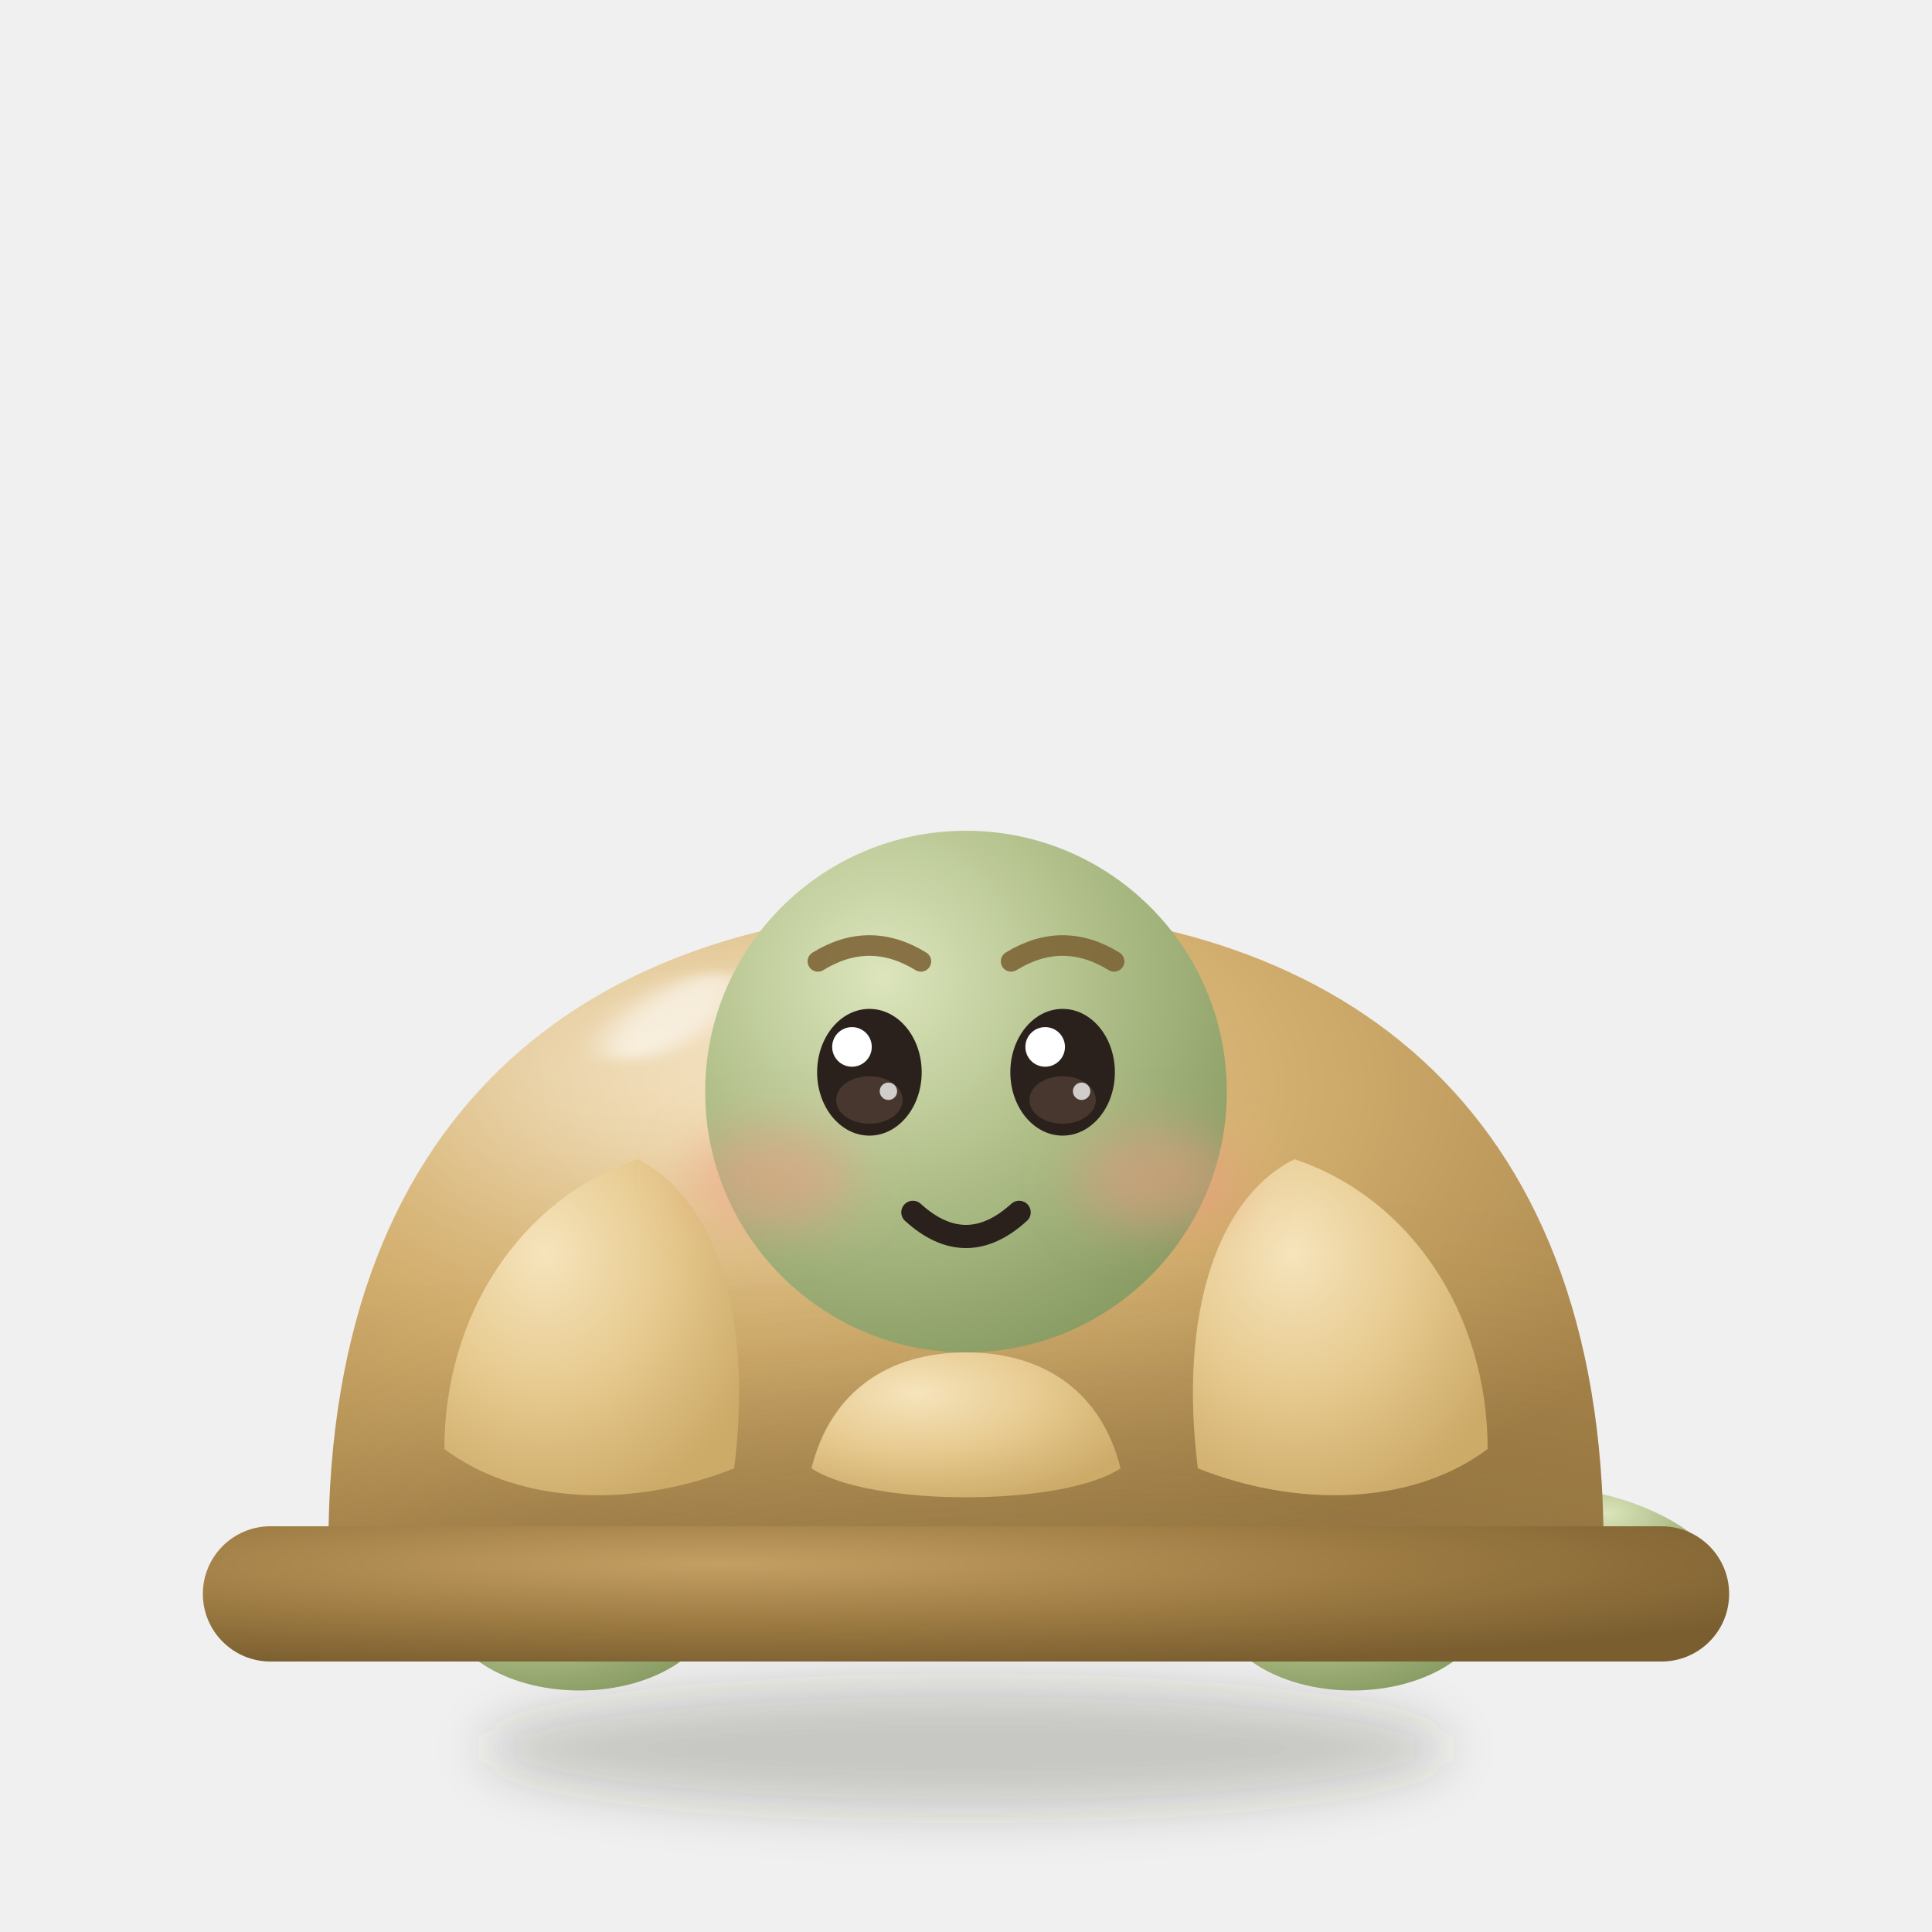
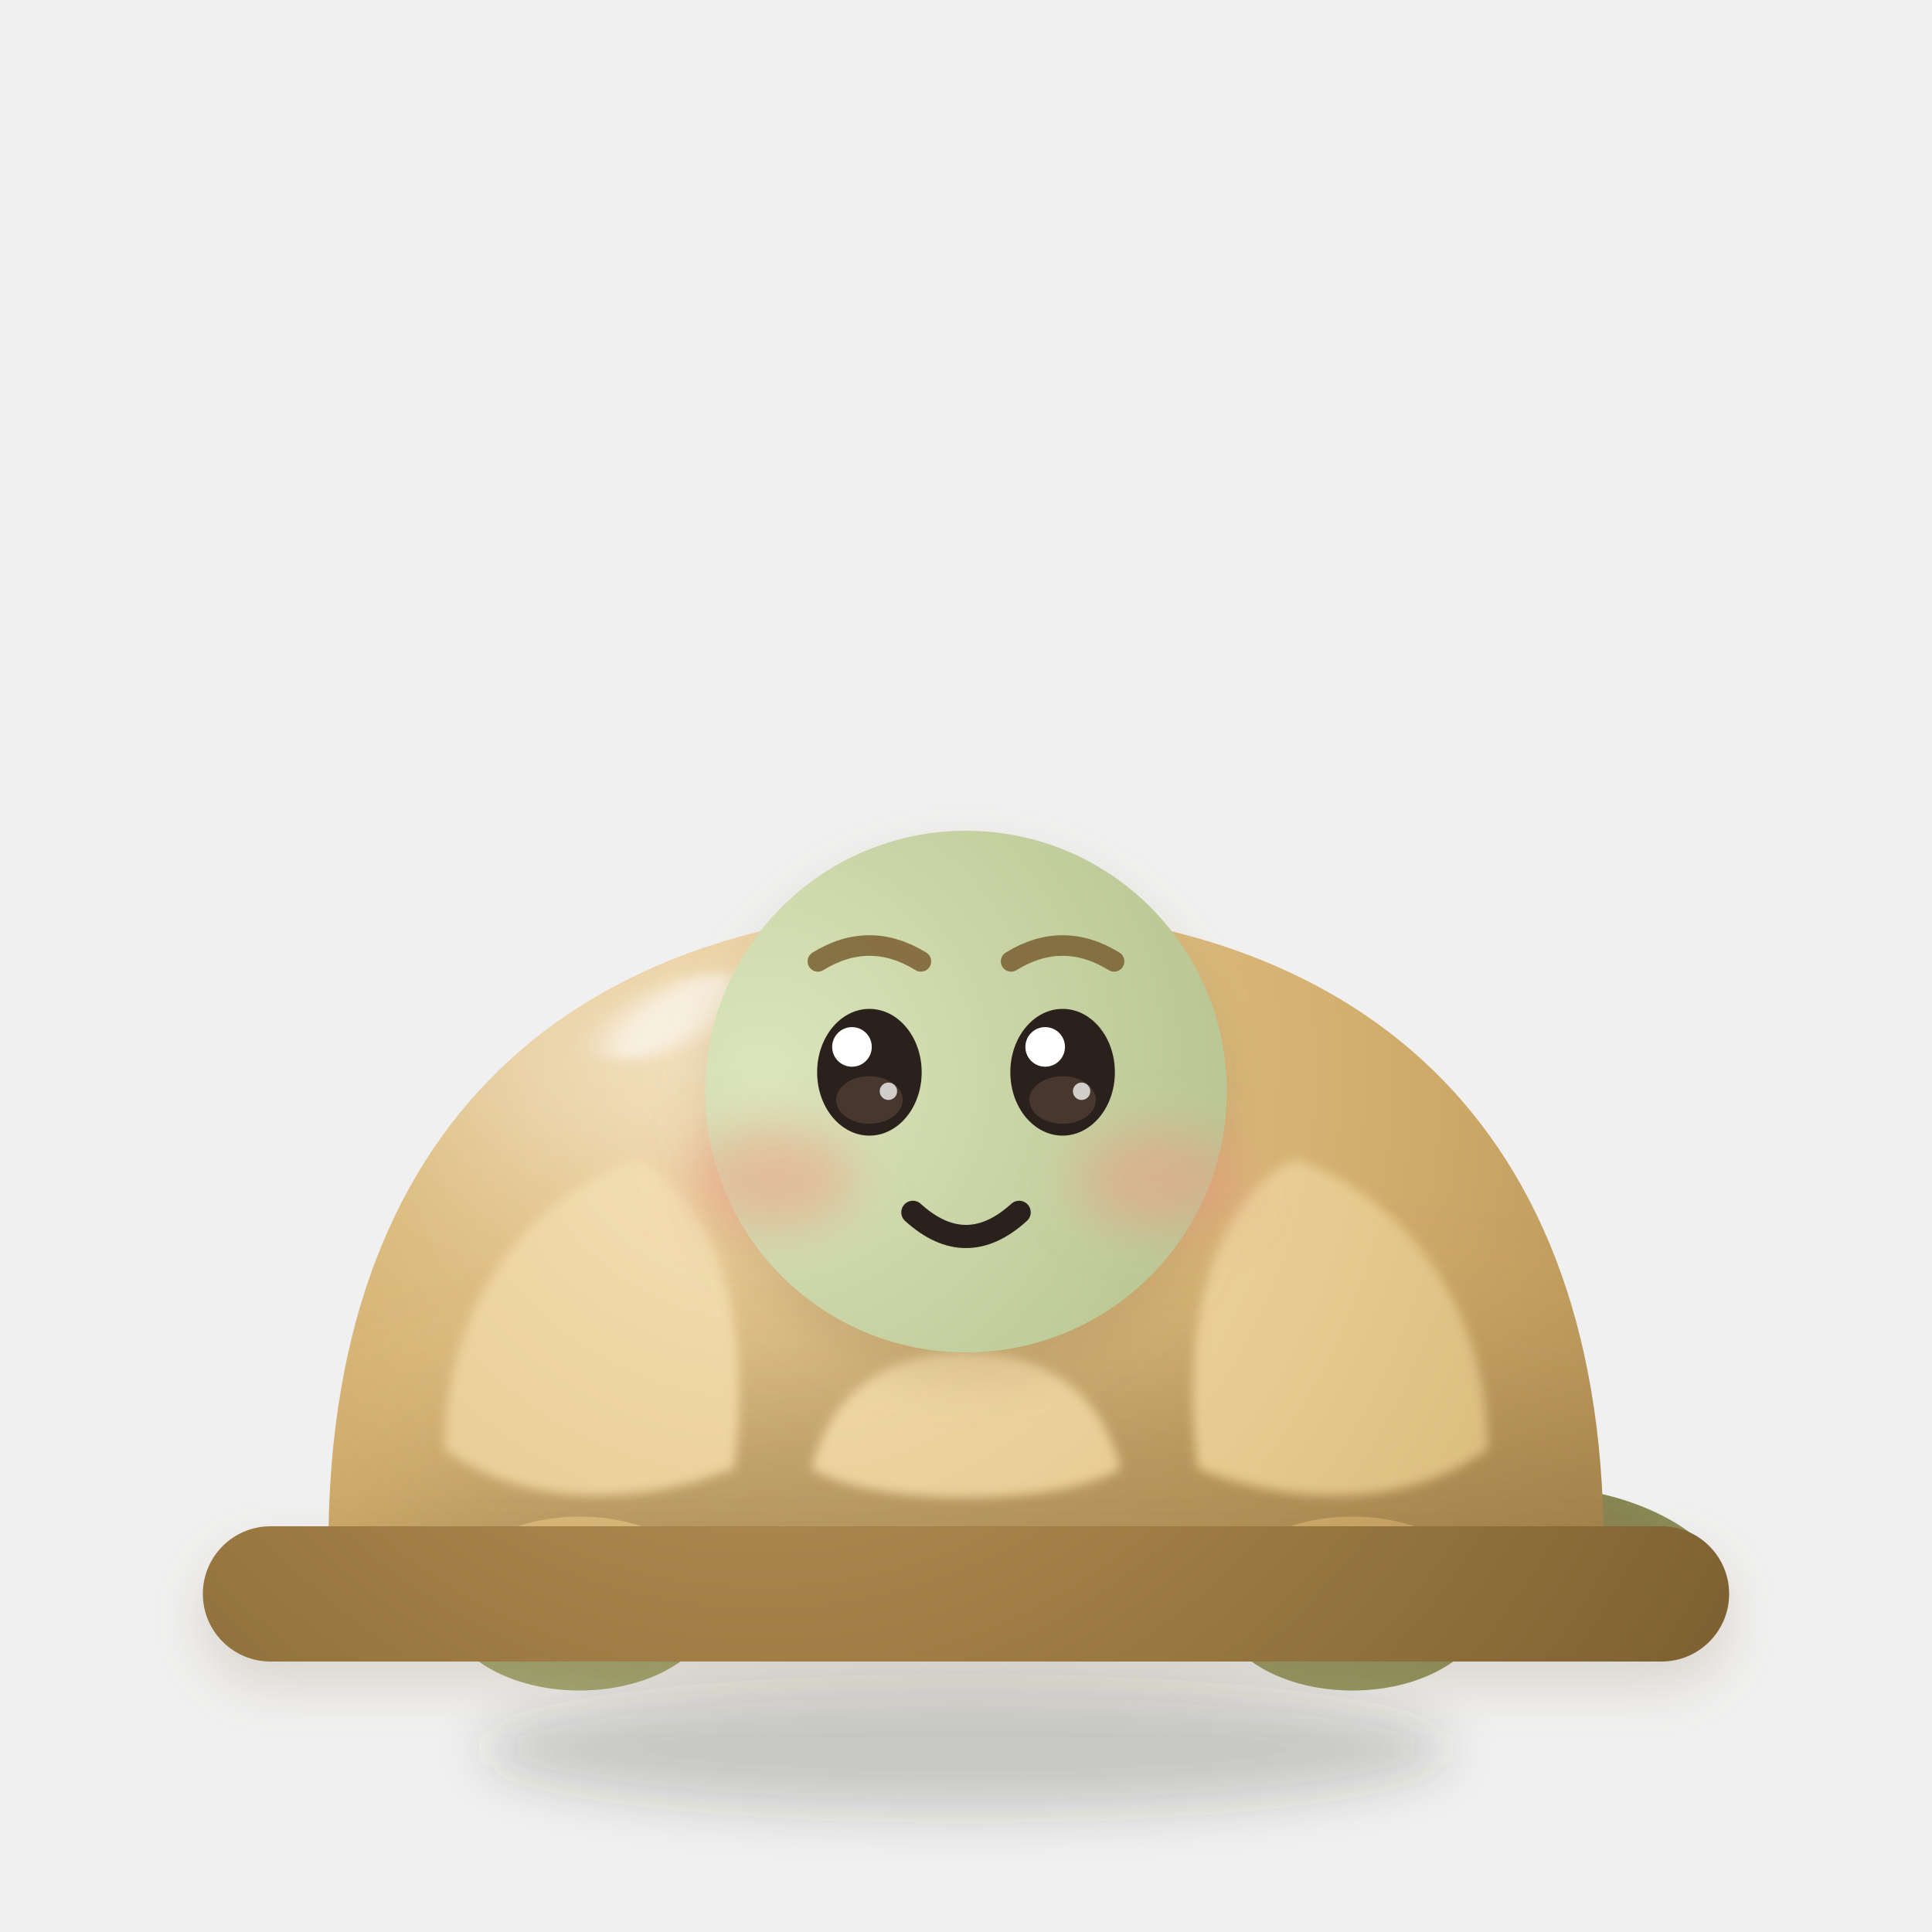
<svg xmlns="http://www.w3.org/2000/svg" width="1024" height="1024" viewBox="0 0 200 200" role="img" aria-label="Tilly">
  <defs>
-     <radialGradient id="k7b" cx="34%" cy="28%" r="80%">
+     <radialGradient id="k7b" gradientUnits="userSpaceOnUse" cx="78.88" cy="111.16" r="121.44">
      <stop offset="0" stop-color="#EED3A0" />
      <stop offset=".52" stop-color="#D2AE6E" />
      <stop offset="1" stop-color="#A7844A" />
    </radialGradient>
-     <radialGradient id="k7a" cx="34%" cy="28%" r="80%">
+     <radialGradient id="k7a" gradientUnits="userSpaceOnUse" cx="78.88" cy="111.16" r="121.44">
      <stop offset="0" stop-color="#DCE5BC" />
      <stop offset=".52" stop-color="#AFBE88" />
      <stop offset="1" stop-color="#869A61" />
    </radialGradient>
-     <radialGradient id="k7x" cx="34%" cy="28%" r="80%">
+     <radialGradient id="k7x" gradientUnits="userSpaceOnUse" cx="78.88" cy="111.16" r="121.44">
      <stop offset="0" stop-color="#F6E4BC" />
      <stop offset=".52" stop-color="#E6C98E" />
      <stop offset="1" stop-color="#CCAA68" />
    </radialGradient>
-     <radialGradient id="k7r" cx="34%" cy="28%" r="80%">
+     <radialGradient id="k7r" gradientUnits="userSpaceOnUse" cx="78.88" cy="111.16" r="121.44">
      <stop offset="0" stop-color="#C49F64" />
      <stop offset=".52" stop-color="#9E7C43" />
      <stop offset="1" stop-color="#7A5E30" />
+     </radialGradient>
+     <radialGradient id="k7arm" cx="34%" cy="28%" r="80%">
+       <stop offset="0" stop-color="#DCE5BC" />
+       <stop offset=".52" stop-color="#AFBE88" />
+       <stop offset="1" stop-color="#869A61" />
    </radialGradient>
    <filter id="k7b10" x="-60%" y="-60%" width="220%" height="220%">
      <feGaussianBlur stdDeviation="9" />
    </filter>
    <filter id="k7b3" x="-60%" y="-60%" width="220%" height="220%">
      <feGaussianBlur stdDeviation="2.6" />
    </filter>
    <filter id="k7b1" x="-60%" y="-60%" width="220%" height="220%">
      <feGaussianBlur stdDeviation="1.2" />
    </filter>
+     <filter id="k7soft" x="-20%" y="-20%" width="140%" height="140%">
+       <feGaussianBlur stdDeviation=".55" />
+     </filter>
    <clipPath id="k7clip">
      <path d="M34 160 C34 114 62 94 100 94 C138 94 166 114 166 160 Z" />
+     </clipPath>
+     <clipPath id="k7sil">
+       <path d="M34 160 C34 114 62 94 100 94 C138 94 166 114 166 160 Z" />
+       <path d="M46 166 a14 9 0 1 0 28 0 a14 9 0 1 0 -28 0 Z" />
+       <path d="M126 166 a14 9 0 1 0 28 0 a14 9 0 1 0 -28 0 Z" />
+       <path d="M160 154 C168 154 176 158 178 162 C172 164 166 164 160 162 Z" />
+     </clipPath>
+     <clipPath id="k7backclip">
+       <path d="M46 166 a14 9 0 1 0 28 0 a14 9 0 1 0 -28 0 Z" />
+       <path d="M126 166 a14 9 0 1 0 28 0 a14 9 0 1 0 -28 0 Z" />
+       <path d="M160 154 C168 154 176 158 178 162 C172 164 166 164 160 162 Z" />
    </clipPath>
  </defs>
  <ellipse class="shadow" cx="100" cy="181" rx="50" ry="6.5" fill="rgba(59,50,44,.22)" filter="url(#k7b3)" />
  <g class="rig">
    <g class="pose">
      <g id="arms">
        <g transform="translate(50 152) scale(-1 1)">
          <g id="arm-l" opacity="0">
-             <rect x="-7.5" y="-4" width="15" height="40" rx="7.5" fill="url(#k7a)" />
+             <rect x="-7.5" y="-4" width="15" height="40" rx="7.5" fill="url(#k7arm)" />
            <g class="db" opacity="0">
              <rect x="-12" y="34" width="24" height="4" rx="2" fill="#5A4A40" />
              <rect x="-16" y="27" width="7" height="18" rx="3" fill="#3A2C25" />
              <rect x="9" y="27" width="7" height="18" rx="3" fill="#3A2C25" />
            </g>
          </g>
        </g>
        <g transform="translate(150 152)">
          <g id="arm-r" opacity="0">
-             <rect x="-7.5" y="-4" width="15" height="40" rx="7.5" fill="url(#k7a)" />
+             <rect x="-7.5" y="-4" width="15" height="40" rx="7.5" fill="url(#k7arm)" />
            <g class="db" opacity="0">
              <rect x="-12" y="34" width="24" height="4" rx="2" fill="#5A4A40" />
              <rect x="-16" y="27" width="7" height="18" rx="3" fill="#3A2C25" />
              <rect x="9" y="27" width="7" height="18" rx="3" fill="#3A2C25" />
            </g>
          </g>
        </g>
      </g>
      <g id="back">
        <path d="M46 166 a14 9 0 1 0 28 0 a14 9 0 1 0 -28 0 Z" fill="url(#k7a)" />
        <path d="M126 166 a14 9 0 1 0 28 0 a14 9 0 1 0 -28 0 Z" fill="url(#k7a)" />
        <path d="M160 154 C168 154 176 158 178 162 C172 164 166 164 160 162 Z" fill="url(#k7a)" />
+         <g clip-path="url(#k7backclip)">
+           <path d="M34 160 C34 114 62 94 100 94 C138 94 166 114 166 160 Z" fill="none" stroke="#7A5F31" stroke-width="12" opacity=".26" filter="url(#k7b3)" />
+         </g>
      </g>
      <g id="body">
        <path d="M34 160 C34 114 62 94 100 94 C138 94 166 114 166 160 Z" fill="url(#k7b)" />
-         <g clip-path="url(#k7clip)">
+         <g clip-path="url(#k7sil)">
          <ellipse cx="115.84" cy="164" rx="79.2" ry="21.12" fill="#7A5F31" opacity=".38" filter="url(#k7b10)" />
          <ellipse cx="73.6" cy="109.84" rx="31.68" ry="10.56" fill="#FFFFFF" opacity=".42" filter="url(#k7b10)" />
        </g>
        <ellipse cx="69.64" cy="105.22" rx="7.92" ry="3" transform="rotate(-28 69.64 105.22)" fill="#FFFFFF" opacity=".55" filter="url(#k7b1)" />
      </g>
      <g id="details">
-         <path d="M46 150 C46 136 54 124 66 120 C74 124 78 136 76 152 C66 156 54 156 46 150 Z" fill="url(#k7x)" />
-         <path d="M154 150 C154 136 146 124 134 120 C126 124 122 136 124 152 C134 156 146 156 154 150 Z" fill="url(#k7x)" />
-         <path d="M84 152 C86 144 92 140 100 140 C108 140 114 144 116 152 C110 156 90 156 84 152 Z" fill="url(#k7x)" />
+         <path d="M46 150 C46 136 54 124 66 120 C74 124 78 136 76 152 C66 156 54 156 46 150 Z" fill="url(#k7x)" filter="url(#k7soft)" />
+         <path d="M154 150 C154 136 146 124 134 120 C126 124 122 136 124 152 C134 156 146 156 154 150 Z" fill="url(#k7x)" filter="url(#k7soft)" />
+         <path d="M84 152 C86 144 92 140 100 140 C108 140 114 144 116 152 C110 156 90 156 84 152 Z" fill="url(#k7x)" filter="url(#k7soft)" />
+         <path d="M28 158 h144 a7 7 0 0 1 0 14 h-144 a7 7 0 0 1 0 -14 Z" fill="#7A5F31" opacity=".18" transform="translate(0 2.5)" filter="url(#k7b3)" />
        <path d="M28 158 h144 a7 7 0 0 1 0 14 h-144 a7 7 0 0 1 0 -14 Z" fill="url(#k7r)" />
+         <path d="M73 113 a27 27 0 1 1 54 0 a27 27 0 1 1 -54 0 Z" fill="#7A5F31" opacity=".18" transform="translate(0 2.5)" filter="url(#k7b3)" />
        <path d="M73 113 a27 27 0 1 1 54 0 a27 27 0 1 1 -54 0 Z" fill="url(#k7a)" />
      </g>
      <g id="face">
        <ellipse class="cheek" cx="80" cy="122" rx="8.5" ry="5.2" fill="#F09A82" opacity=".5" filter="url(#k7b3)" />
        <ellipse class="cheek" cx="120" cy="122" rx="8.5" ry="5.2" fill="#F09A82" opacity=".5" filter="url(#k7b3)" />
        <g transform="translate(90 111) scale(0.82)">
          <path class="brow brow-l" d="M-6.5 -14 Q0 -18 6.5 -14" fill="none" stroke="#7A5F31" stroke-width="2.6" stroke-linecap="round" opacity=".85" />
          <g class="look">
            <g class="blink e-open">
              <ellipse rx="6.6" ry="8" fill="#2A211C" />
              <ellipse cx="0" cy="3.5" rx="4.2" ry="3" fill="#4A3A31" opacity=".9" />
              <circle cx="-2.2" cy="-3.2" r="2.5" fill="#FFFFFF" />
              <circle cx="2.4" cy="2.4" r="1.1" fill="#FFFFFF" opacity=".75" />
            </g>
          </g>
          <path class="e-shut" opacity="0" d="M-6.5 0 Q0 5.5 6.5 0" fill="none" stroke="#2A211C" stroke-width="2.8" stroke-linecap="round" />
          <path class="e-happy" opacity="0" d="M-6.5 2.5 Q0 -6.5 6.5 2.5" fill="none" stroke="#2A211C" stroke-width="2.8" stroke-linecap="round" />
        </g>
        <g transform="translate(110 111) scale(0.82)">
          <path class="brow brow-r" d="M-6.5 -14 Q0 -18 6.5 -14" fill="none" stroke="#7A5F31" stroke-width="2.6" stroke-linecap="round" opacity=".85" />
          <g class="look">
            <g class="blink e-open">
              <ellipse rx="6.6" ry="8" fill="#2A211C" />
              <ellipse cx="0" cy="3.5" rx="4.2" ry="3" fill="#4A3A31" opacity=".9" />
              <circle cx="-2.2" cy="-3.2" r="2.5" fill="#FFFFFF" />
              <circle cx="2.4" cy="2.4" r="1.1" fill="#FFFFFF" opacity=".75" />
            </g>
          </g>
          <path class="e-shut" opacity="0" d="M-6.5 0 Q0 5.5 6.5 0" fill="none" stroke="#2A211C" stroke-width="2.8" stroke-linecap="round" />
          <path class="e-happy" opacity="0" d="M-6.5 2.5 Q0 -6.5 6.5 2.5" fill="none" stroke="#2A211C" stroke-width="2.8" stroke-linecap="round" />
        </g>
        <g transform="translate(100 126)">
          <path class="mo-shut" d="M-5.5 -0.5 Q0 4.5 5.5 -0.5" fill="none" stroke="#2A211C" stroke-width="2.4" stroke-linecap="round" />
          <g class="mo-open" opacity="0">
            <path d="M-7 -1.5 Q0 -2.5 7 -1.5 Q6 8 0 8.5 Q-6 8 -7 -1.5 Z" fill="#4A2620" />
            <path d="M-4 5 Q0 2.5 4 5 Q2.5 8 0 8.2 Q-2.5 8 -4 5 Z" fill="#E58A79" />
          </g>
        </g>
      </g>
    </g>
  </g>
</svg>
